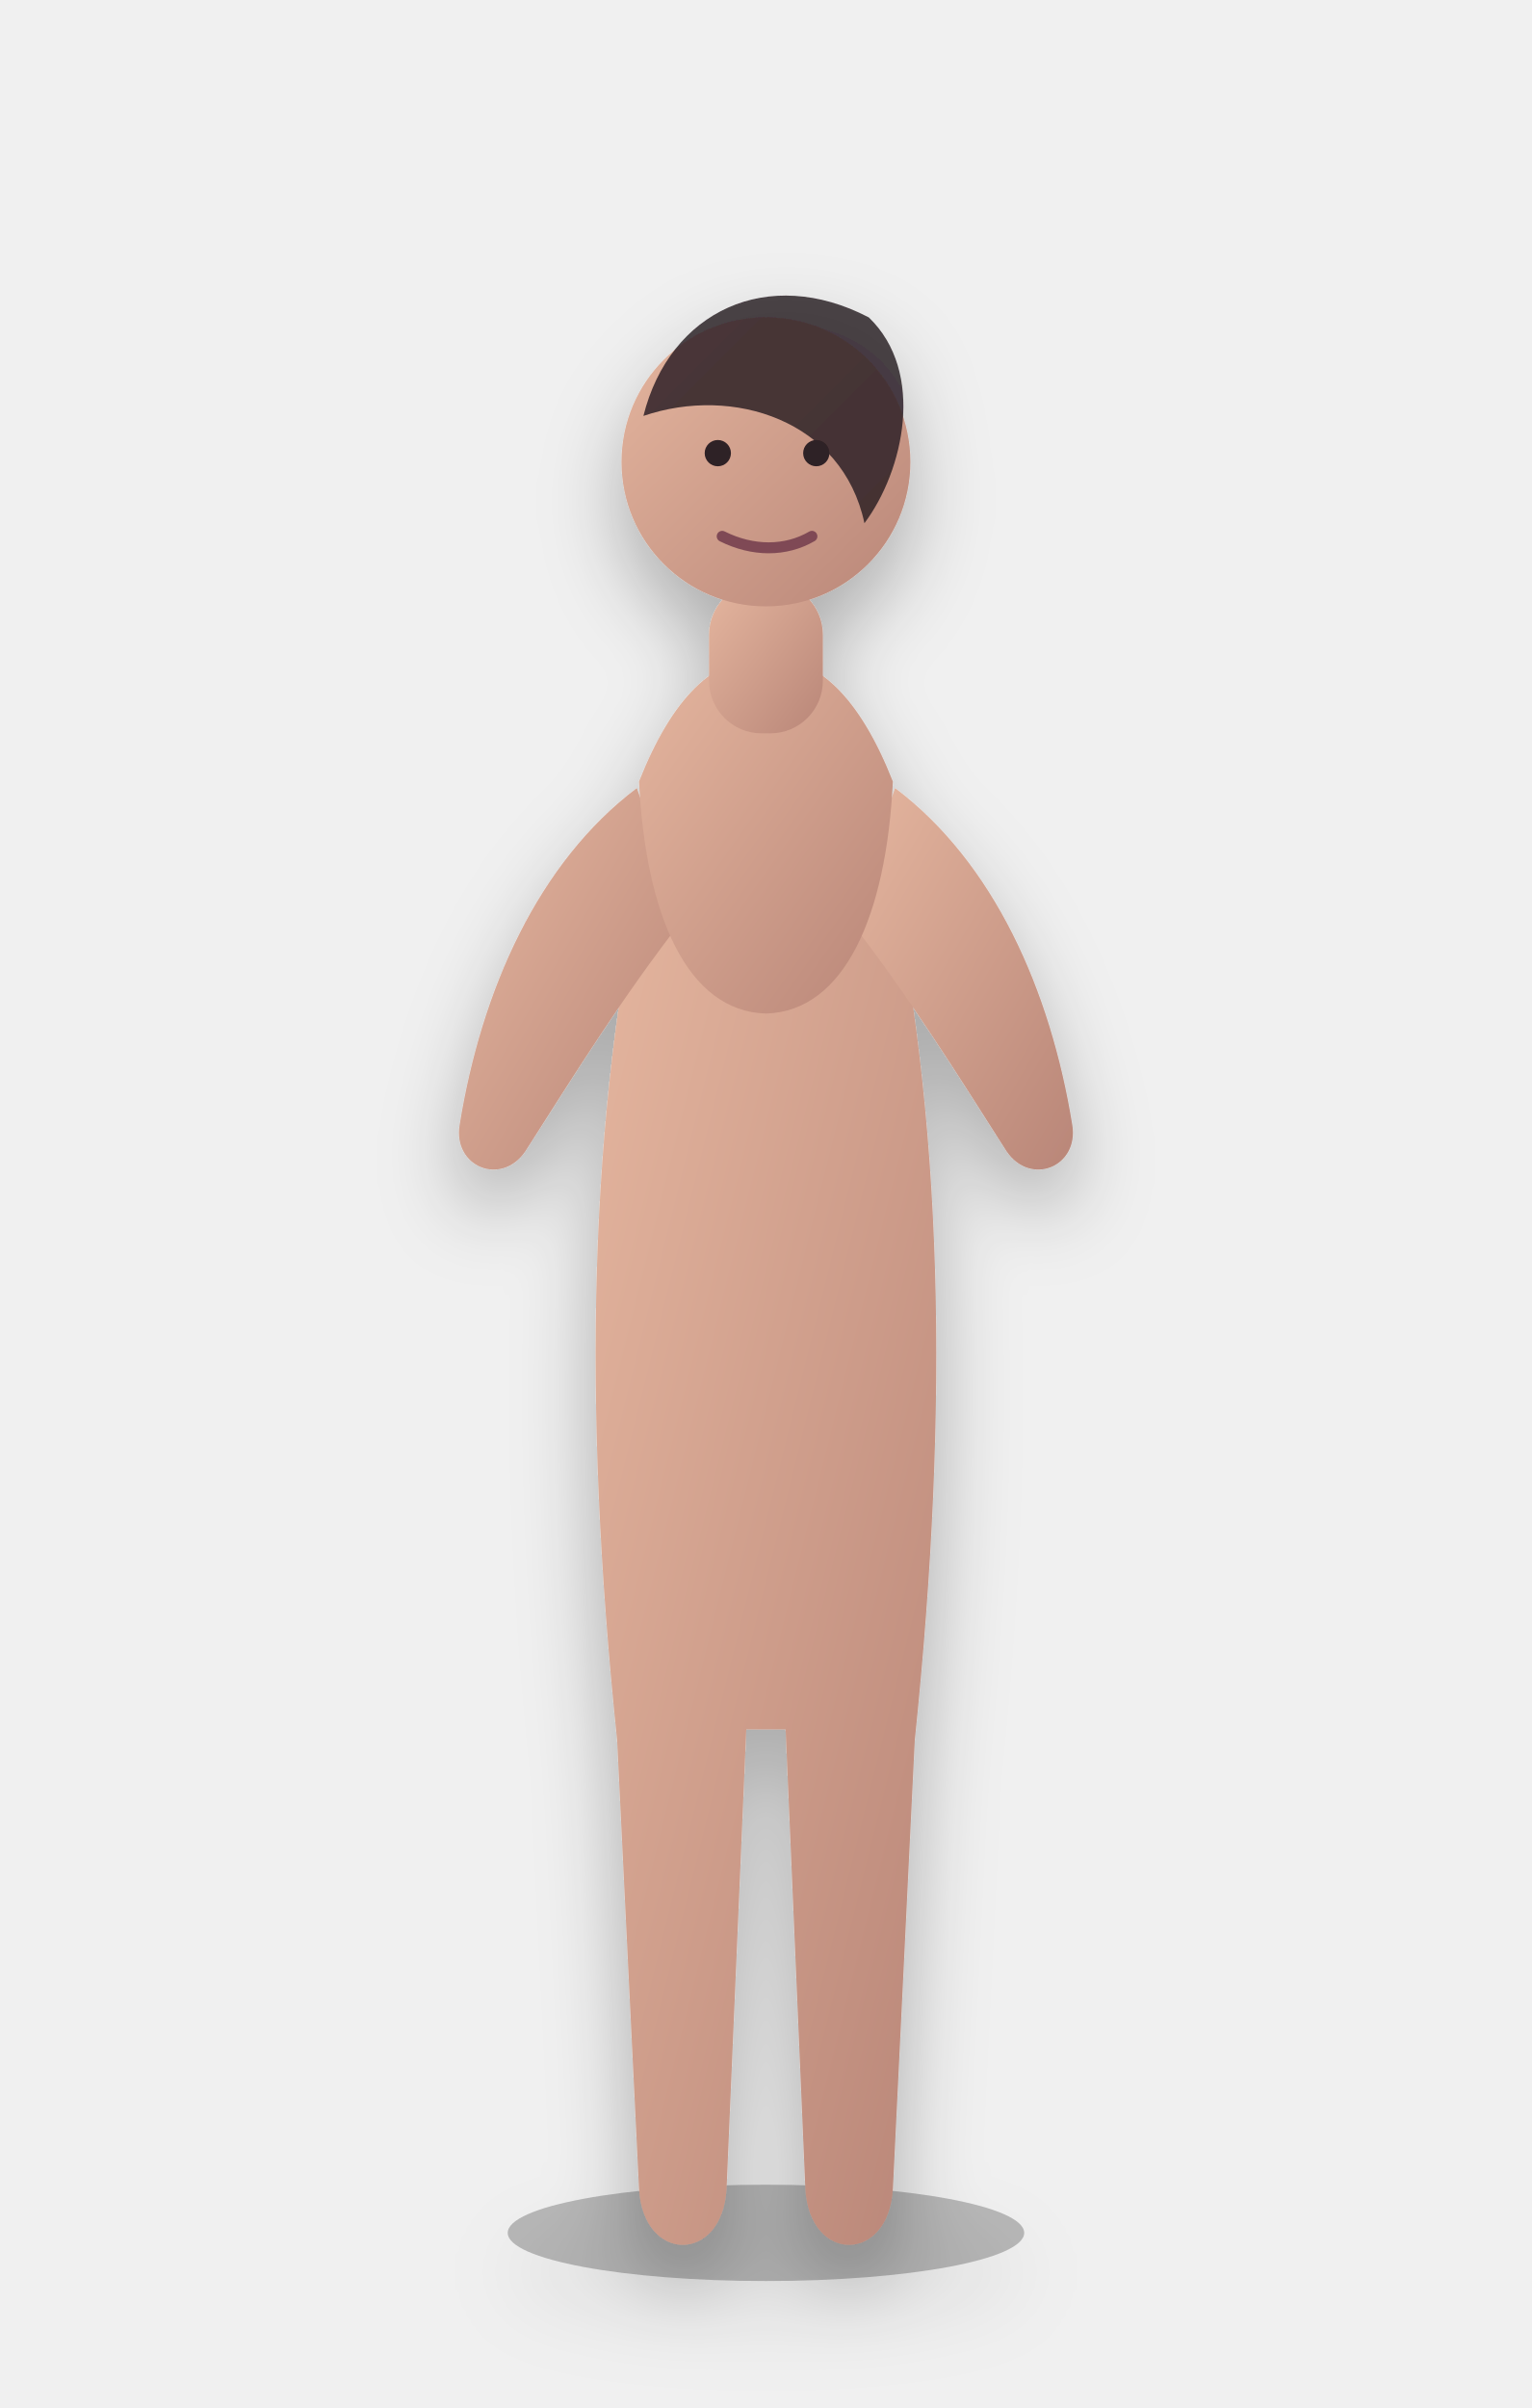
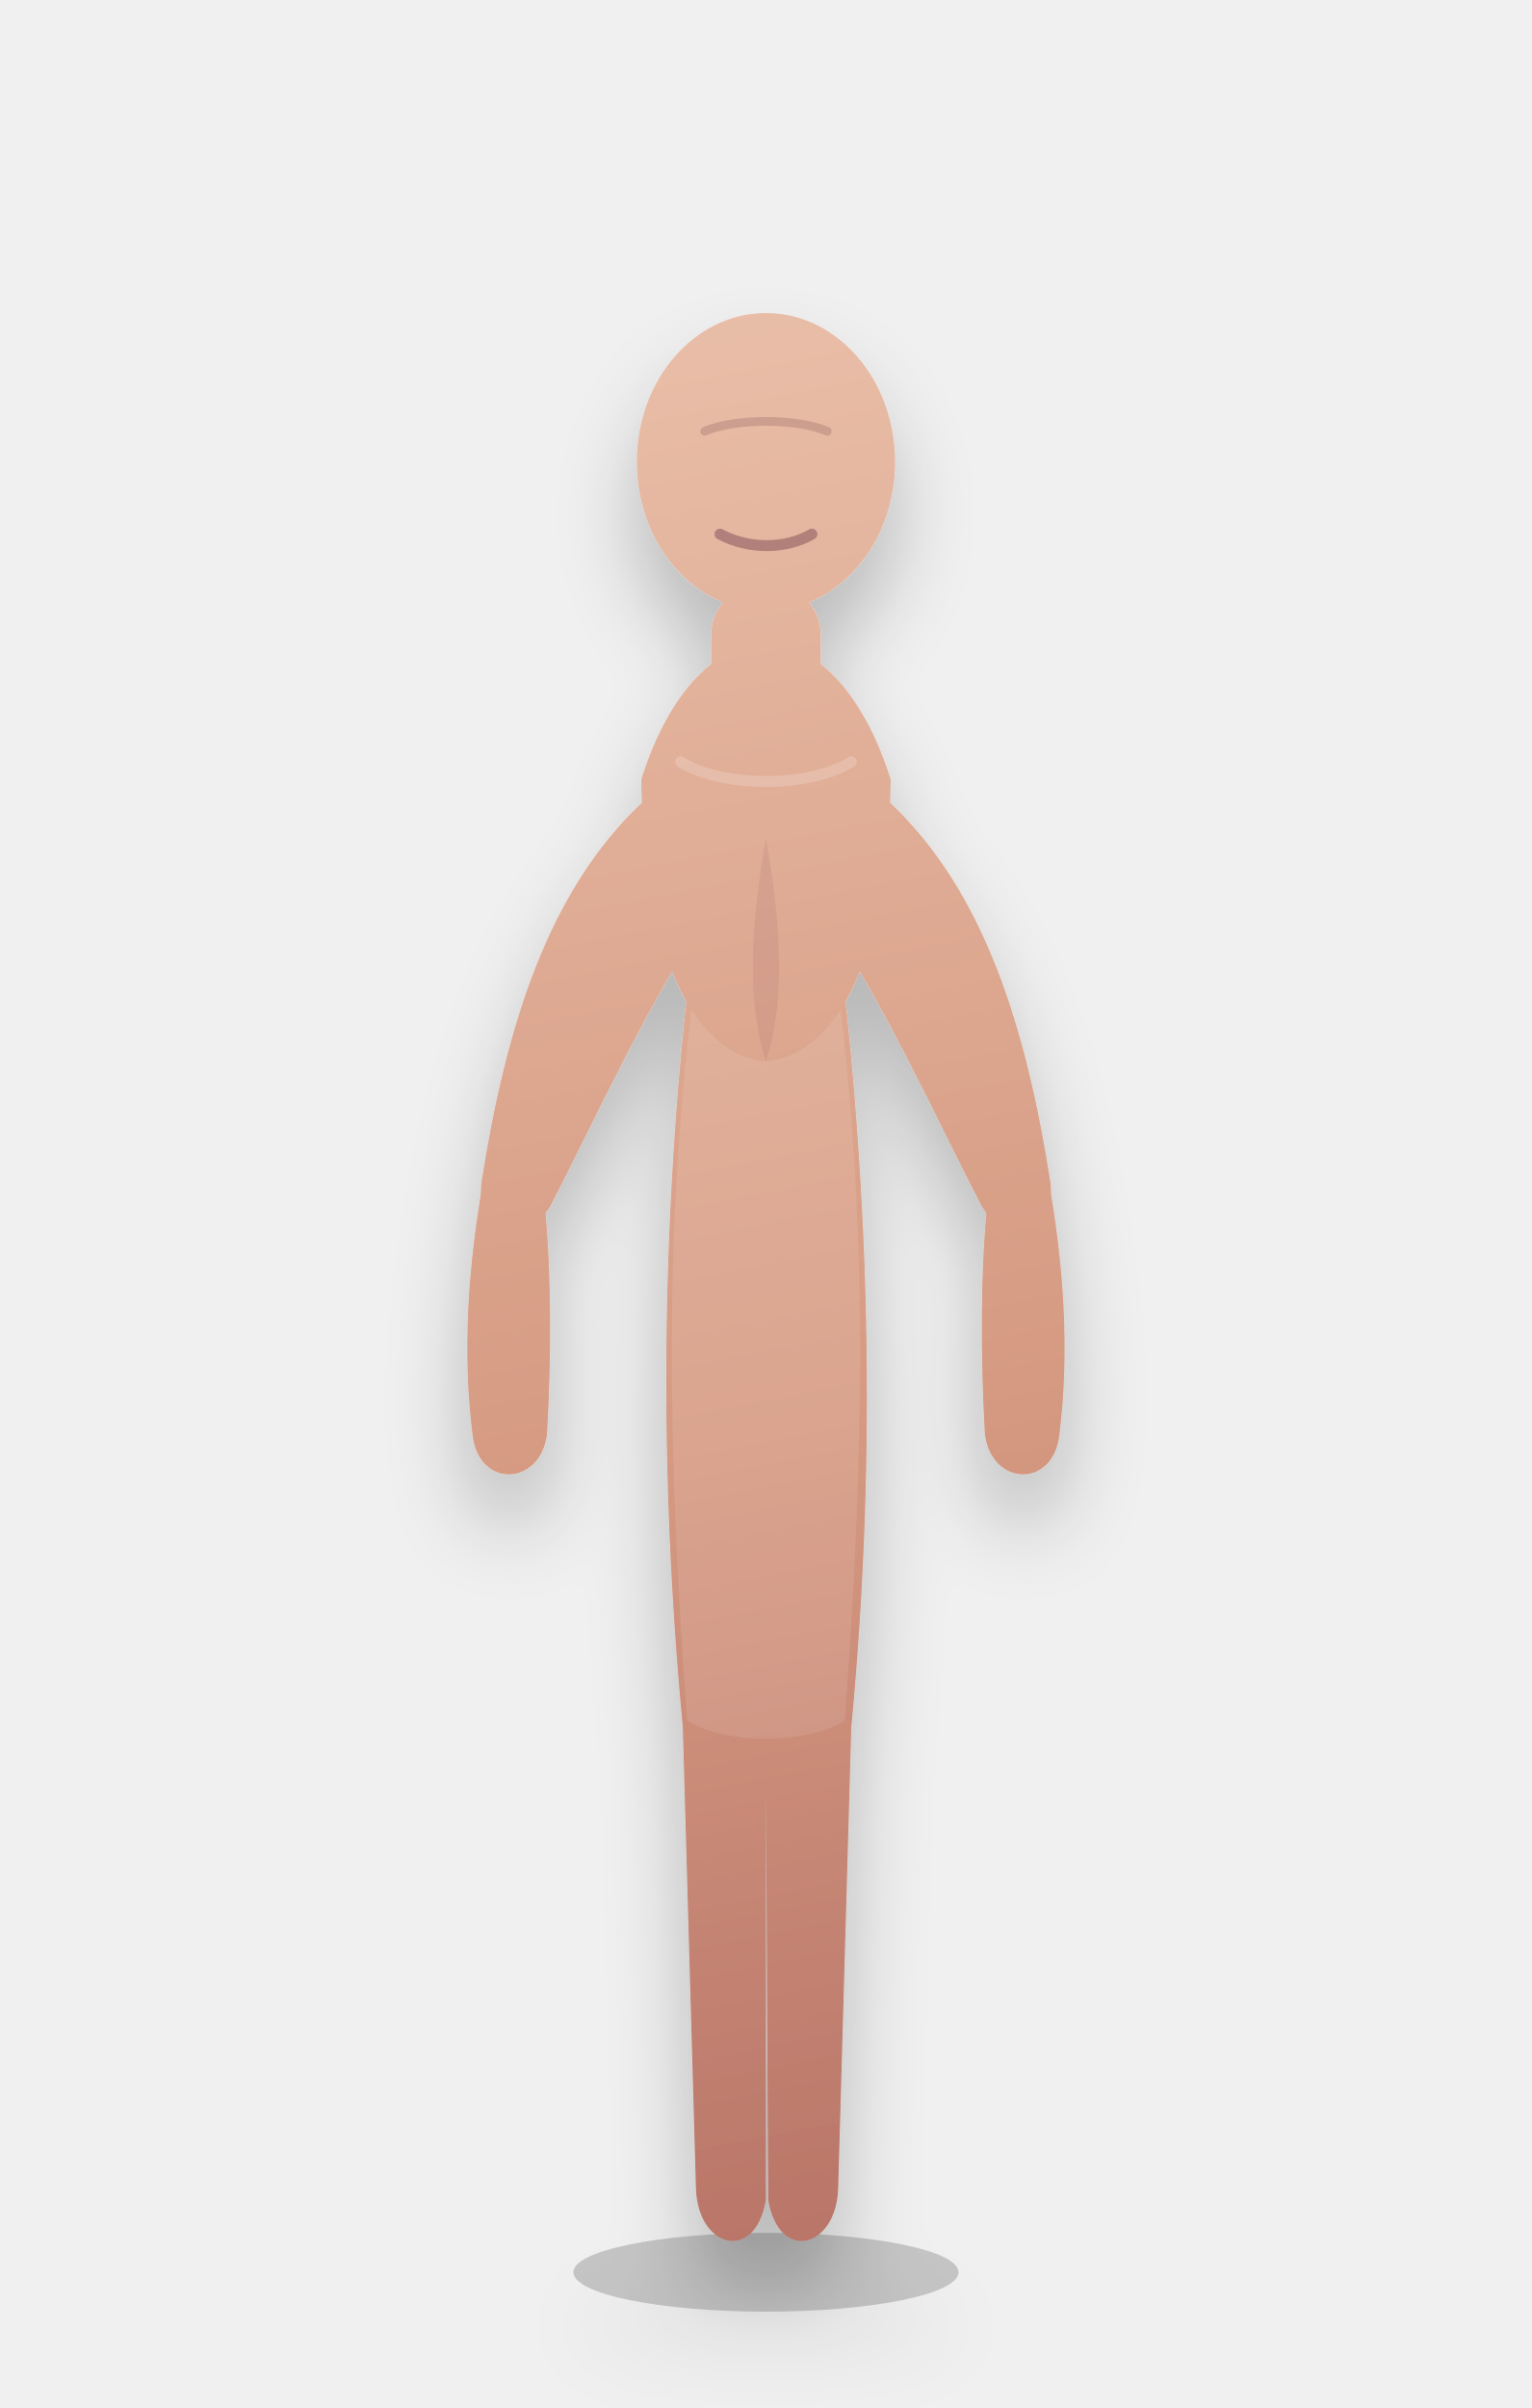
<svg xmlns="http://www.w3.org/2000/svg" viewBox="0 0 700 1100">
  <defs>
-     <linearGradient id="skin" x1="0" x2="1" y1="0" y2="1">
-       <stop offset="0" stop-color="#e5b69f" />
-       <stop offset="1" stop-color="#b98678" />
+     <linearGradient id="skin" x1="260" x2="440" y1="120" y2="1035" gradientUnits="userSpaceOnUse">
+       <stop offset="0" stop-color="#eac0aa" />
+       <stop offset="0.58" stop-color="#d69a82" />
+       <stop offset="1" stop-color="#b77367" />
    </linearGradient>
-     <filter id="soft" x="-20%" y="-20%" width="140%" height="140%">
-       <feDropShadow dx="0" dy="18" stdDeviation="18" flood-color="#000" flood-opacity=".28" />
+     <filter id="shadow" x="-30%" y="-30%" width="160%" height="160%">
+       <feDropShadow dx="0" dy="24" stdDeviation="18" flood-color="#000" flood-opacity=".23" />
    </filter>
  </defs>
-   <g filter="url(#soft)">
-     <ellipse cx="350" cy="1020" rx="118" ry="22" fill="#000" opacity=".24" />
-     <path d="M295 392 C269 510 266 641 282 795 L292 1000 C294 1034 330 1034 332 1000 L341 790 L359 790 L368 1000 C370 1034 406 1034 408 1000 L418 795 C434 641 431 510 405 392 Z" fill="url(#skin)" />
-     <path d="M291 360 C246 394 220 452 210 514 C207 533 229 542 240 526 C263 490 284 456 312 420 Z" fill="url(#skin)" />
-     <path d="M409 360 C454 394 480 452 490 514 C493 533 471 542 460 526 C437 490 416 456 388 420 Z" fill="url(#skin)" />
-     <path d="M292 357 C307 319 326 300 350 300 C374 300 393 319 408 357 C405 418 386 462 350 463 C314 462 295 418 292 357 Z" fill="url(#skin)" />
-     <rect x="324" y="266" width="52" height="69" rx="24" fill="url(#skin)" />
-     <circle cx="350" cy="211" r="66" fill="url(#skin)" />
-     <path d="M294 190 C306 142 351 121 397 145 C423 170 413 215 395 239 C385 192 335 176 294 190 Z" fill="#2c2025" opacity=".84" />
-     <circle cx="328" cy="207" r="6" fill="#2f2025" />
-     <circle cx="373" cy="207" r="6" fill="#2f2025" />
-     <path d="M330 245 C344 252 359 252 371 245" fill="none" stroke="#7f4a55" stroke-width="5" stroke-linecap="round" />
+   <g filter="url(#shadow)">
+     <ellipse cx="350" cy="1038" rx="88" ry="18" fill="#000" opacity=".18" />
+     <path d="M315 445 C302 558 301 674 312 789 L318 1000 C319 1027 345 1034 350 1005 L350 815 L351 1005 C356 1034 382 1027 383 1000 L389 789 C400 674 398 558 385 445 Z" fill="url(#skin)" />
+     <path d="M318 445 C303 557 305 665 314 786 C331 797 369 797 386 786 C395 665 397 557 382 445 Z" fill="#fff" opacity=".10" />
+     <path d="M293 356 C306 315 328 294 350 294 C372 294 394 315 407 356 C406 430 386 481 350 485 C314 481 294 430 293 356 Z" fill="url(#skin)" />
+     <path d="M311 348 C330 360 370 360 389 348" fill="none" stroke="#fff" stroke-width="5" stroke-linecap="round" opacity=".18" />
+     <path d="M350 383 C342 428 342 460 350 485 C358 460 358 428 350 383 Z" fill="#7d3f51" opacity=".10" />
+     <path d="M294 366 C250 407 231 470 220 540 C217 561 242 569 252 550 C273 509 292 467 319 424 Z" fill="url(#skin)" />
+     <path d="M406 366 C450 407 469 470 480 540 C483 561 458 569 448 550 C427 509 408 467 381 424 Z" fill="url(#skin)" />
+     <path d="M221 538 C214 577 211 617 216 656 C219 680 247 679 250 655 C252 620 252 581 249 551 Z" fill="url(#skin)" />
+     <path d="M479 538 C486 577 489 617 484 656 C481 680 453 679 450 655 C448 620 448 581 451 551 Z" fill="url(#skin)" />
+     <rect x="325" y="267" width="50" height="70" rx="23" fill="url(#skin)" />
+     <ellipse cx="350" cy="211" rx="59" ry="68" fill="url(#skin)" />
+     <path d="M322 197 C336 191 364 191 378 197" fill="none" stroke="#7a4b50" stroke-width="4" stroke-linecap="round" opacity=".25" />
+     <path d="M329 244 C342 251 359 251 371 244" fill="none" stroke="#7c4a56" stroke-width="5" stroke-linecap="round" opacity=".50" />
  </g>
</svg>
